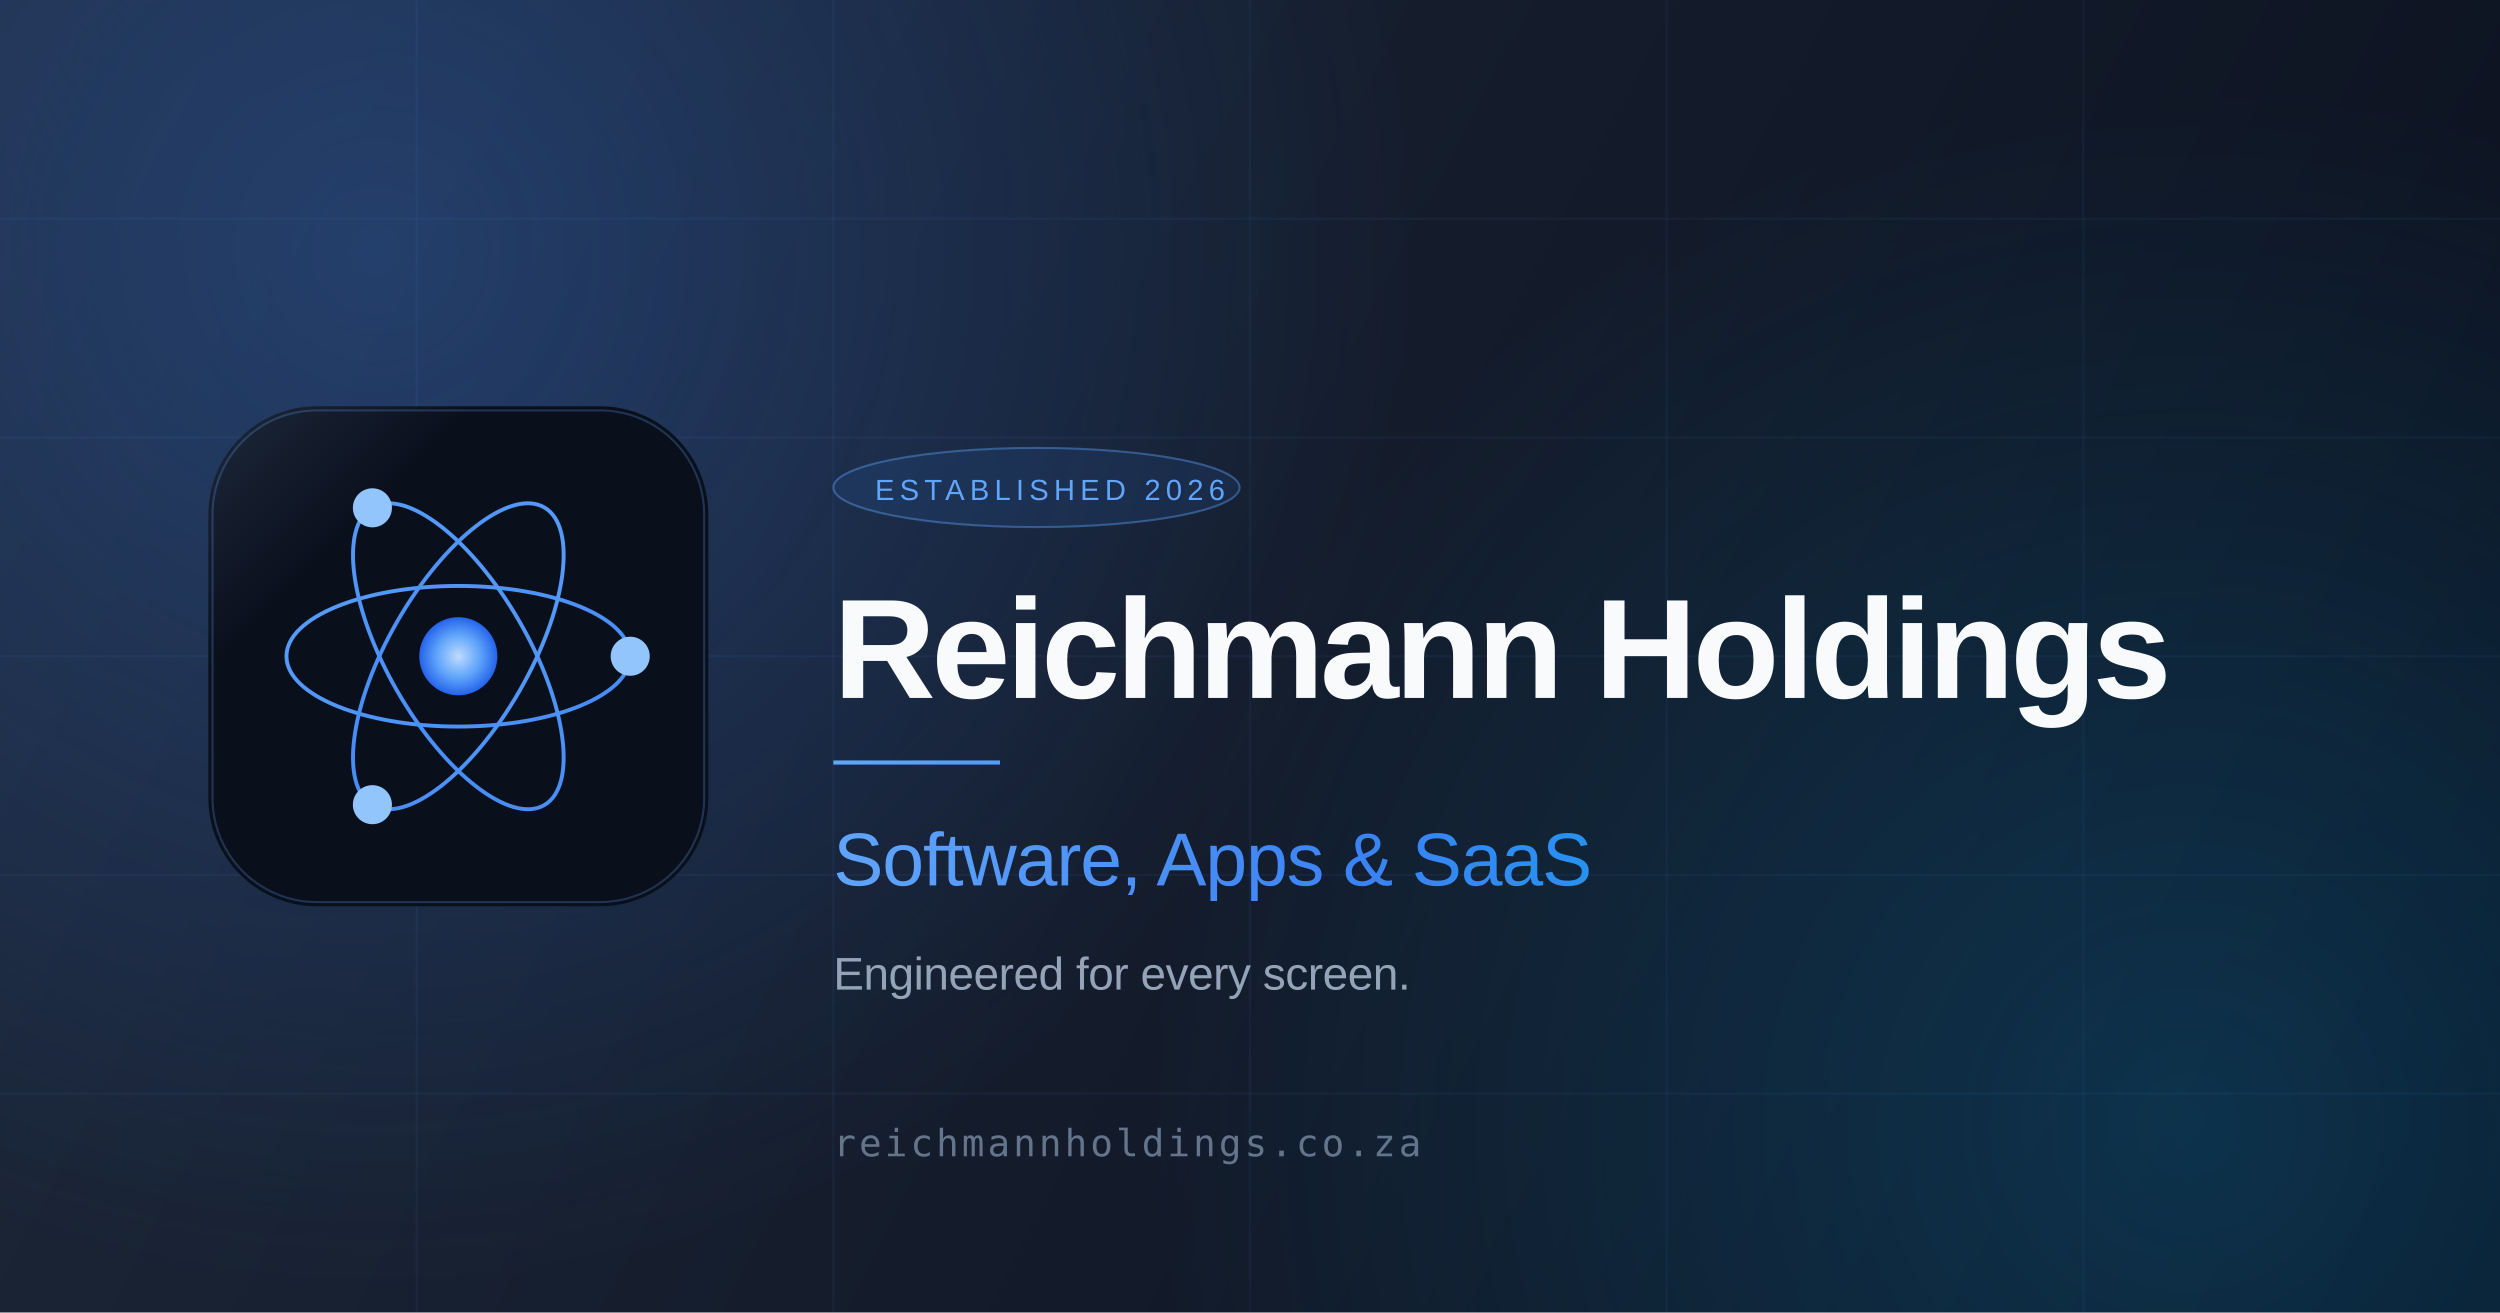
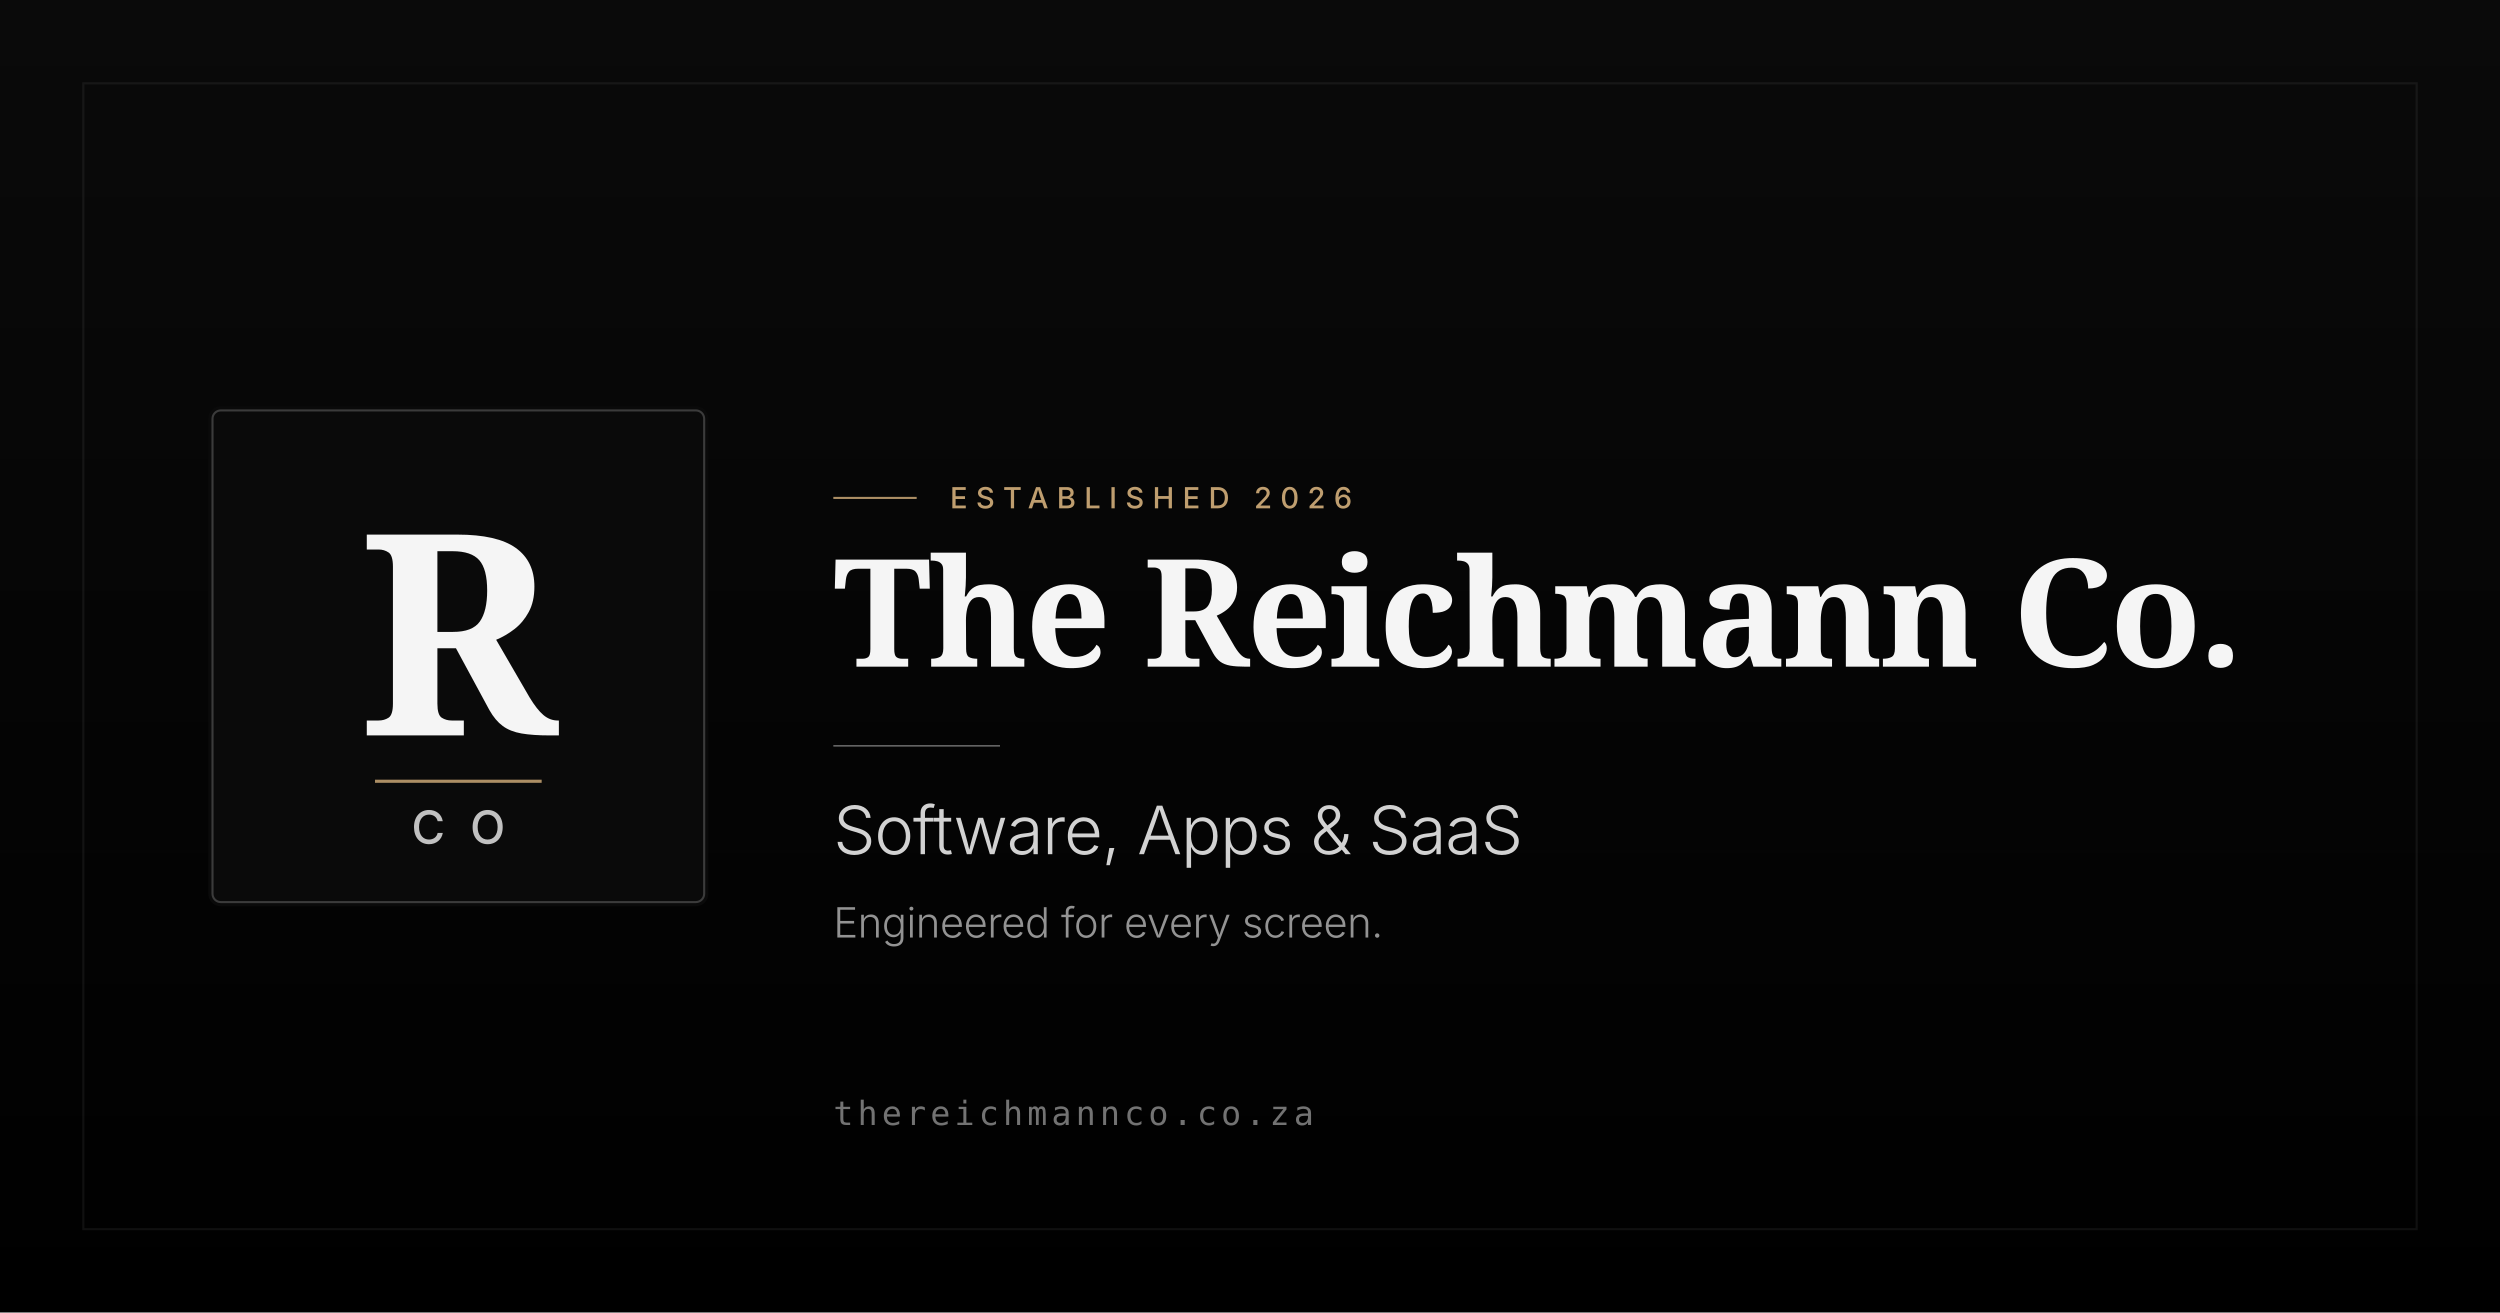
<svg xmlns="http://www.w3.org/2000/svg" width="1200" height="630" viewBox="0 0 1200 630">
  <defs>
-     <linearGradient id="bg" x1="0" y1="0" x2="1200" y2="630" gradientUnits="userSpaceOnUse">
-       <stop offset="0" stop-color="#1e293b" />
-       <stop offset="1" stop-color="#0a0f1c" />
-     </linearGradient>
-     <radialGradient id="glow1" cx="180" cy="120" r="500" gradientUnits="userSpaceOnUse">
-       <stop offset="0" stop-color="#3b82f6" stop-opacity="0.28" />
-       <stop offset="1" stop-color="#3b82f6" stop-opacity="0" />
-     </radialGradient>
-     <radialGradient id="glow2" cx="1050" cy="540" r="500" gradientUnits="userSpaceOnUse">
-       <stop offset="0" stop-color="#0ea5e9" stop-opacity="0.22" />
-       <stop offset="1" stop-color="#0ea5e9" stop-opacity="0" />
-     </radialGradient>
-     <linearGradient id="textGrad" x1="400" y1="0" x2="900" y2="0" gradientUnits="userSpaceOnUse">
-       <stop offset="0" stop-color="#60a5fa" />
-       <stop offset="0.5" stop-color="#3b82f6" />
-       <stop offset="1" stop-color="#0ea5e9" />
-     </linearGradient>
-     <linearGradient id="atomBg" x1="0" y1="0" x2="64" y2="64" gradientUnits="userSpaceOnUse">
-       <stop stop-color="#1e293b" />
-       <stop offset="1" stop-color="#0a0f1c" />
-     </linearGradient>
-     <radialGradient id="atomNucleus" cx="50%" cy="50%" r="50%">
-       <stop offset="0" stop-color="#bfdbfe" />
-       <stop offset="0.55" stop-color="#60a5fa" />
-       <stop offset="1" stop-color="#2563eb" />
-     </radialGradient>
-     <linearGradient id="atomOrbit" x1="0" y1="0" x2="64" y2="64" gradientUnits="userSpaceOnUse">
-       <stop stop-color="#60a5fa" />
-       <stop offset="1" stop-color="#3b82f6" />
+     <linearGradient id="bg" x1="0" y1="0" x2="0" y2="630" gradientUnits="userSpaceOnUse">
+       <stop offset="0" stop-color="#0a0a0a" />
+       <stop offset="1" stop-color="#000000" />
    </linearGradient>
  </defs>
  <rect width="1200" height="630" fill="url(#bg)" />
-   <rect width="1200" height="630" fill="url(#glow1)" />
-   <rect width="1200" height="630" fill="url(#glow2)" />
-   <g stroke="#60a5fa" stroke-opacity="0.06" stroke-width="1">
-     <line x1="0" y1="105" x2="1200" y2="105" />
-     <line x1="0" y1="210" x2="1200" y2="210" />
-     <line x1="0" y1="315" x2="1200" y2="315" />
-     <line x1="0" y1="420" x2="1200" y2="420" />
-     <line x1="0" y1="525" x2="1200" y2="525" />
-     <line x1="200" y1="0" x2="200" y2="630" />
-     <line x1="400" y1="0" x2="400" y2="630" />
-     <line x1="600" y1="0" x2="600" y2="630" />
-     <line x1="800" y1="0" x2="800" y2="630" />
-     <line x1="1000" y1="0" x2="1000" y2="630" />
+   <rect x="40" y="40" width="1120" height="550" fill="none" stroke="rgba(255,255,255,0.06)" stroke-width="1" />
+   <g transform="translate(100, 195)">
+     <rect width="240" height="240" rx="6" fill="#0a0a0a" />
+     <rect x="2" y="2" width="236" height="236" rx="4" fill="none" stroke="rgba(255,255,255,0.2)" stroke-width="1" />
+     <text x="120" y="158" text-anchor="middle" font-family="'Playfair Display', 'Cormorant Garamond', Georgia, serif" font-weight="700" font-size="135" fill="#f5f5f5">R</text>
+     <line x1="80" y1="180" x2="160" y2="180" stroke="rgba(201, 166, 117, 0.85)" stroke-width="1.5" />
+     <text x="120" y="210" text-anchor="middle" font-family="'Inter', 'Helvetica Neue', Arial, sans-serif" font-weight="500" font-size="22" letter-spacing="12" fill="rgba(245, 245, 245, 0.78)">CO</text>
  </g>
-   <g transform="translate(100, 195)">
-     <rect width="240" height="240" rx="52" fill="url(#atomBg)" />
-     <rect x="2" y="2" width="236" height="236" rx="50" fill="none" stroke="#60a5fa" stroke-opacity="0.25" stroke-width="1" />
-     <g transform="scale(3.75)">
-       <g stroke="url(#atomOrbit)" stroke-width="0.5" fill="none">
-         <ellipse cx="32" cy="32" rx="22" ry="9" />
-         <ellipse cx="32" cy="32" rx="22" ry="9" transform="rotate(60 32 32)" />
-         <ellipse cx="32" cy="32" rx="22" ry="9" transform="rotate(120 32 32)" />
-       </g>
-       <circle cx="54" cy="32" r="2.5" fill="#93c5fd" />
-       <circle cx="21" cy="13" r="2.5" fill="#93c5fd" />
-       <circle cx="21" cy="51" r="2.5" fill="#93c5fd" />
-       <circle cx="32" cy="32" r="5" fill="url(#atomNucleus)" />
-     </g>
+   <g transform="translate(400, 230)">
+     <line x1="0" y1="9" x2="40" y2="9" stroke="rgba(201, 166, 117, 0.85)" stroke-width="1" />
+     <text x="56" y="14" font-family="'Inter', 'Helvetica Neue', Arial, sans-serif" font-size="14" font-weight="500" letter-spacing="4" fill="rgba(201, 166, 117, 0.95)">ESTABLISHED 2026</text>
  </g>
-   <g transform="translate(400, 215)">
-     <rect x="0" y="0" rx="100" ry="100" width="195" height="38" fill="#3b82f6" fill-opacity="0.1" stroke="#60a5fa" stroke-opacity="0.4" stroke-width="1" />
-     <text x="20" y="25" font-family="'Segoe UI', 'Helvetica Neue', Arial, sans-serif" font-size="14" font-weight="500" fill="#60a5fa" letter-spacing="2.5">ESTABLISHED 2026</text>
-   </g>
-   <text x="400" y="335" font-family="'Segoe UI', 'Helvetica Neue', Arial, sans-serif" font-size="68" font-weight="700" fill="#f8fafc" letter-spacing="-2">Reichmann Holdings</text>
-   <rect x="400" y="365" width="80" height="2" fill="url(#textGrad)" />
-   <text x="400" y="425" font-family="'Segoe UI', 'Helvetica Neue', Arial, sans-serif" font-size="36" font-weight="500" fill="url(#textGrad)" letter-spacing="-0.5">Software, Apps &amp; SaaS</text>
-   <text x="400" y="475" font-family="'Segoe UI', 'Helvetica Neue', Arial, sans-serif" font-size="22" font-weight="400" fill="#94a3b8" letter-spacing="-0.2">Engineered for every screen.</text>
-   <text x="400" y="555" font-family="'Consolas', 'Menlo', monospace" font-size="18" font-weight="500" fill="#64748b" letter-spacing="1.5">reichmannholdings.co.za</text>
+   <text x="400" y="320" font-family="'Playfair Display', 'Cormorant Garamond', Georgia, serif" font-size="72" font-weight="700" fill="#f5f5f5" letter-spacing="-1.5">The Reichmann Co.</text>
+   <line x1="400" y1="358" x2="480" y2="358" stroke="rgba(255,255,255,0.4)" stroke-width="0.75" />
+   <text x="400" y="410" font-family="'Inter', 'Helvetica Neue', Arial, sans-serif" font-size="32" font-weight="300" fill="rgba(245, 245, 245, 0.85)" letter-spacing="-0.5">Software, Apps &amp; SaaS</text>
+   <text x="400" y="450" font-family="'Inter', 'Helvetica Neue', Arial, sans-serif" font-size="20" font-weight="300" fill="rgba(163, 163, 163, 0.9)" letter-spacing="-0.2">Engineered for every screen.</text>
+   <text x="400" y="540" font-family="'Consolas', 'JetBrains Mono', monospace" font-size="16" font-weight="500" letter-spacing="2" fill="rgba(163, 163, 163, 0.7)">thereichmannco.co.za</text>
</svg>
